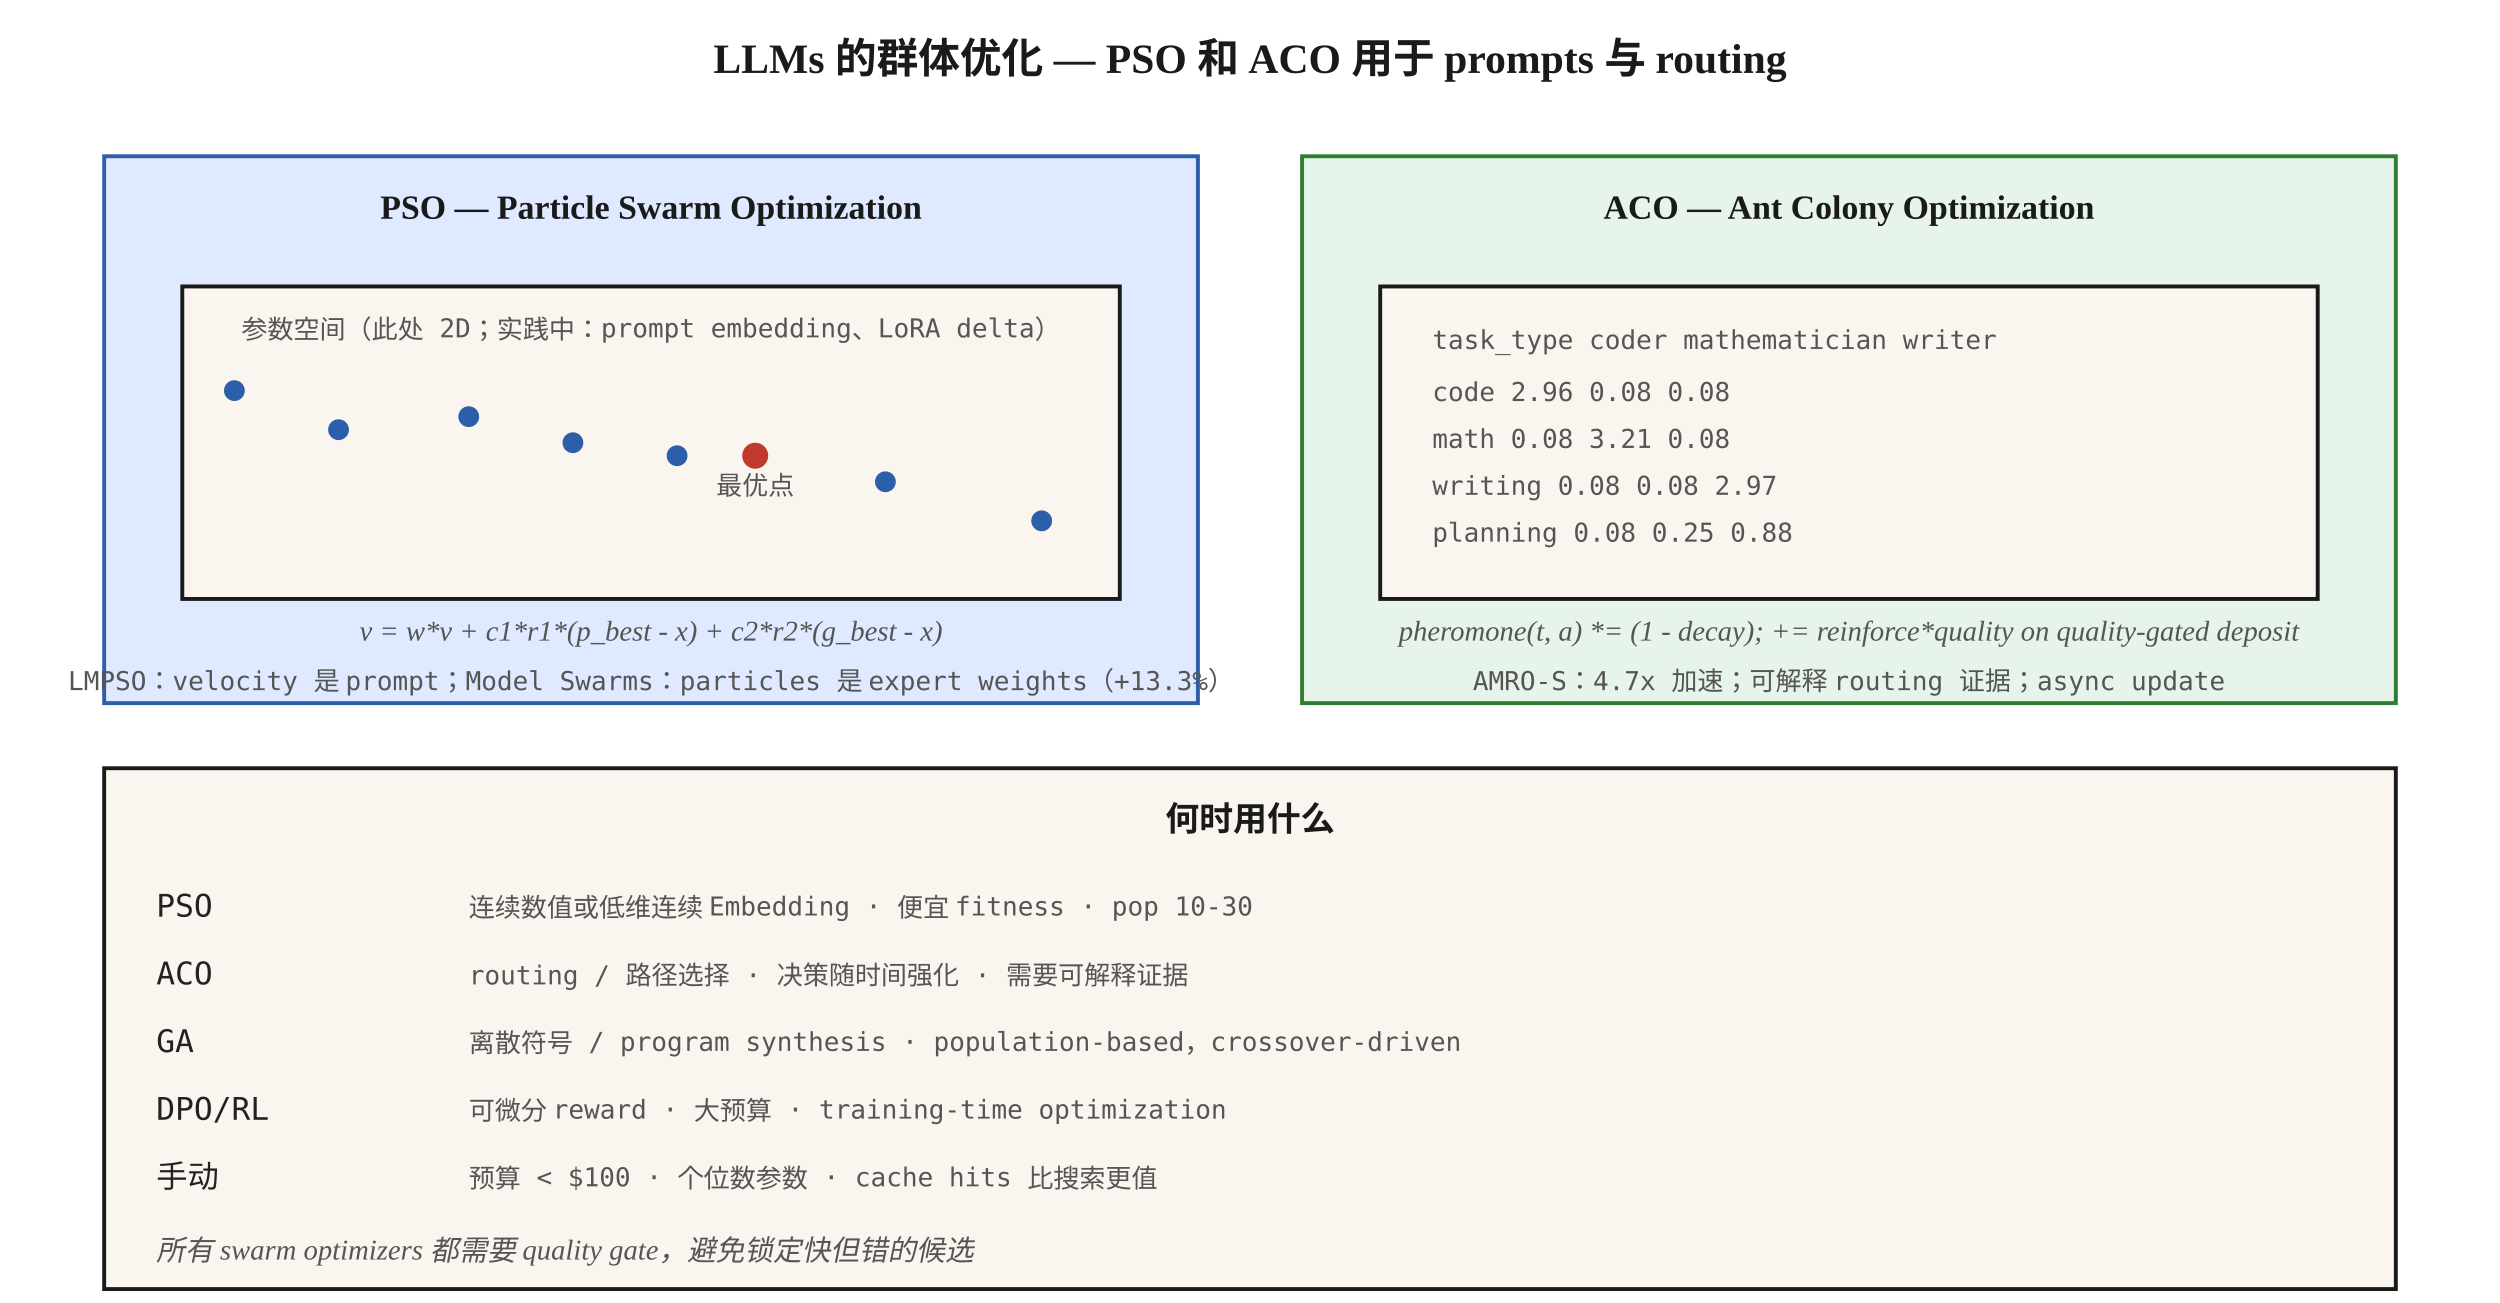
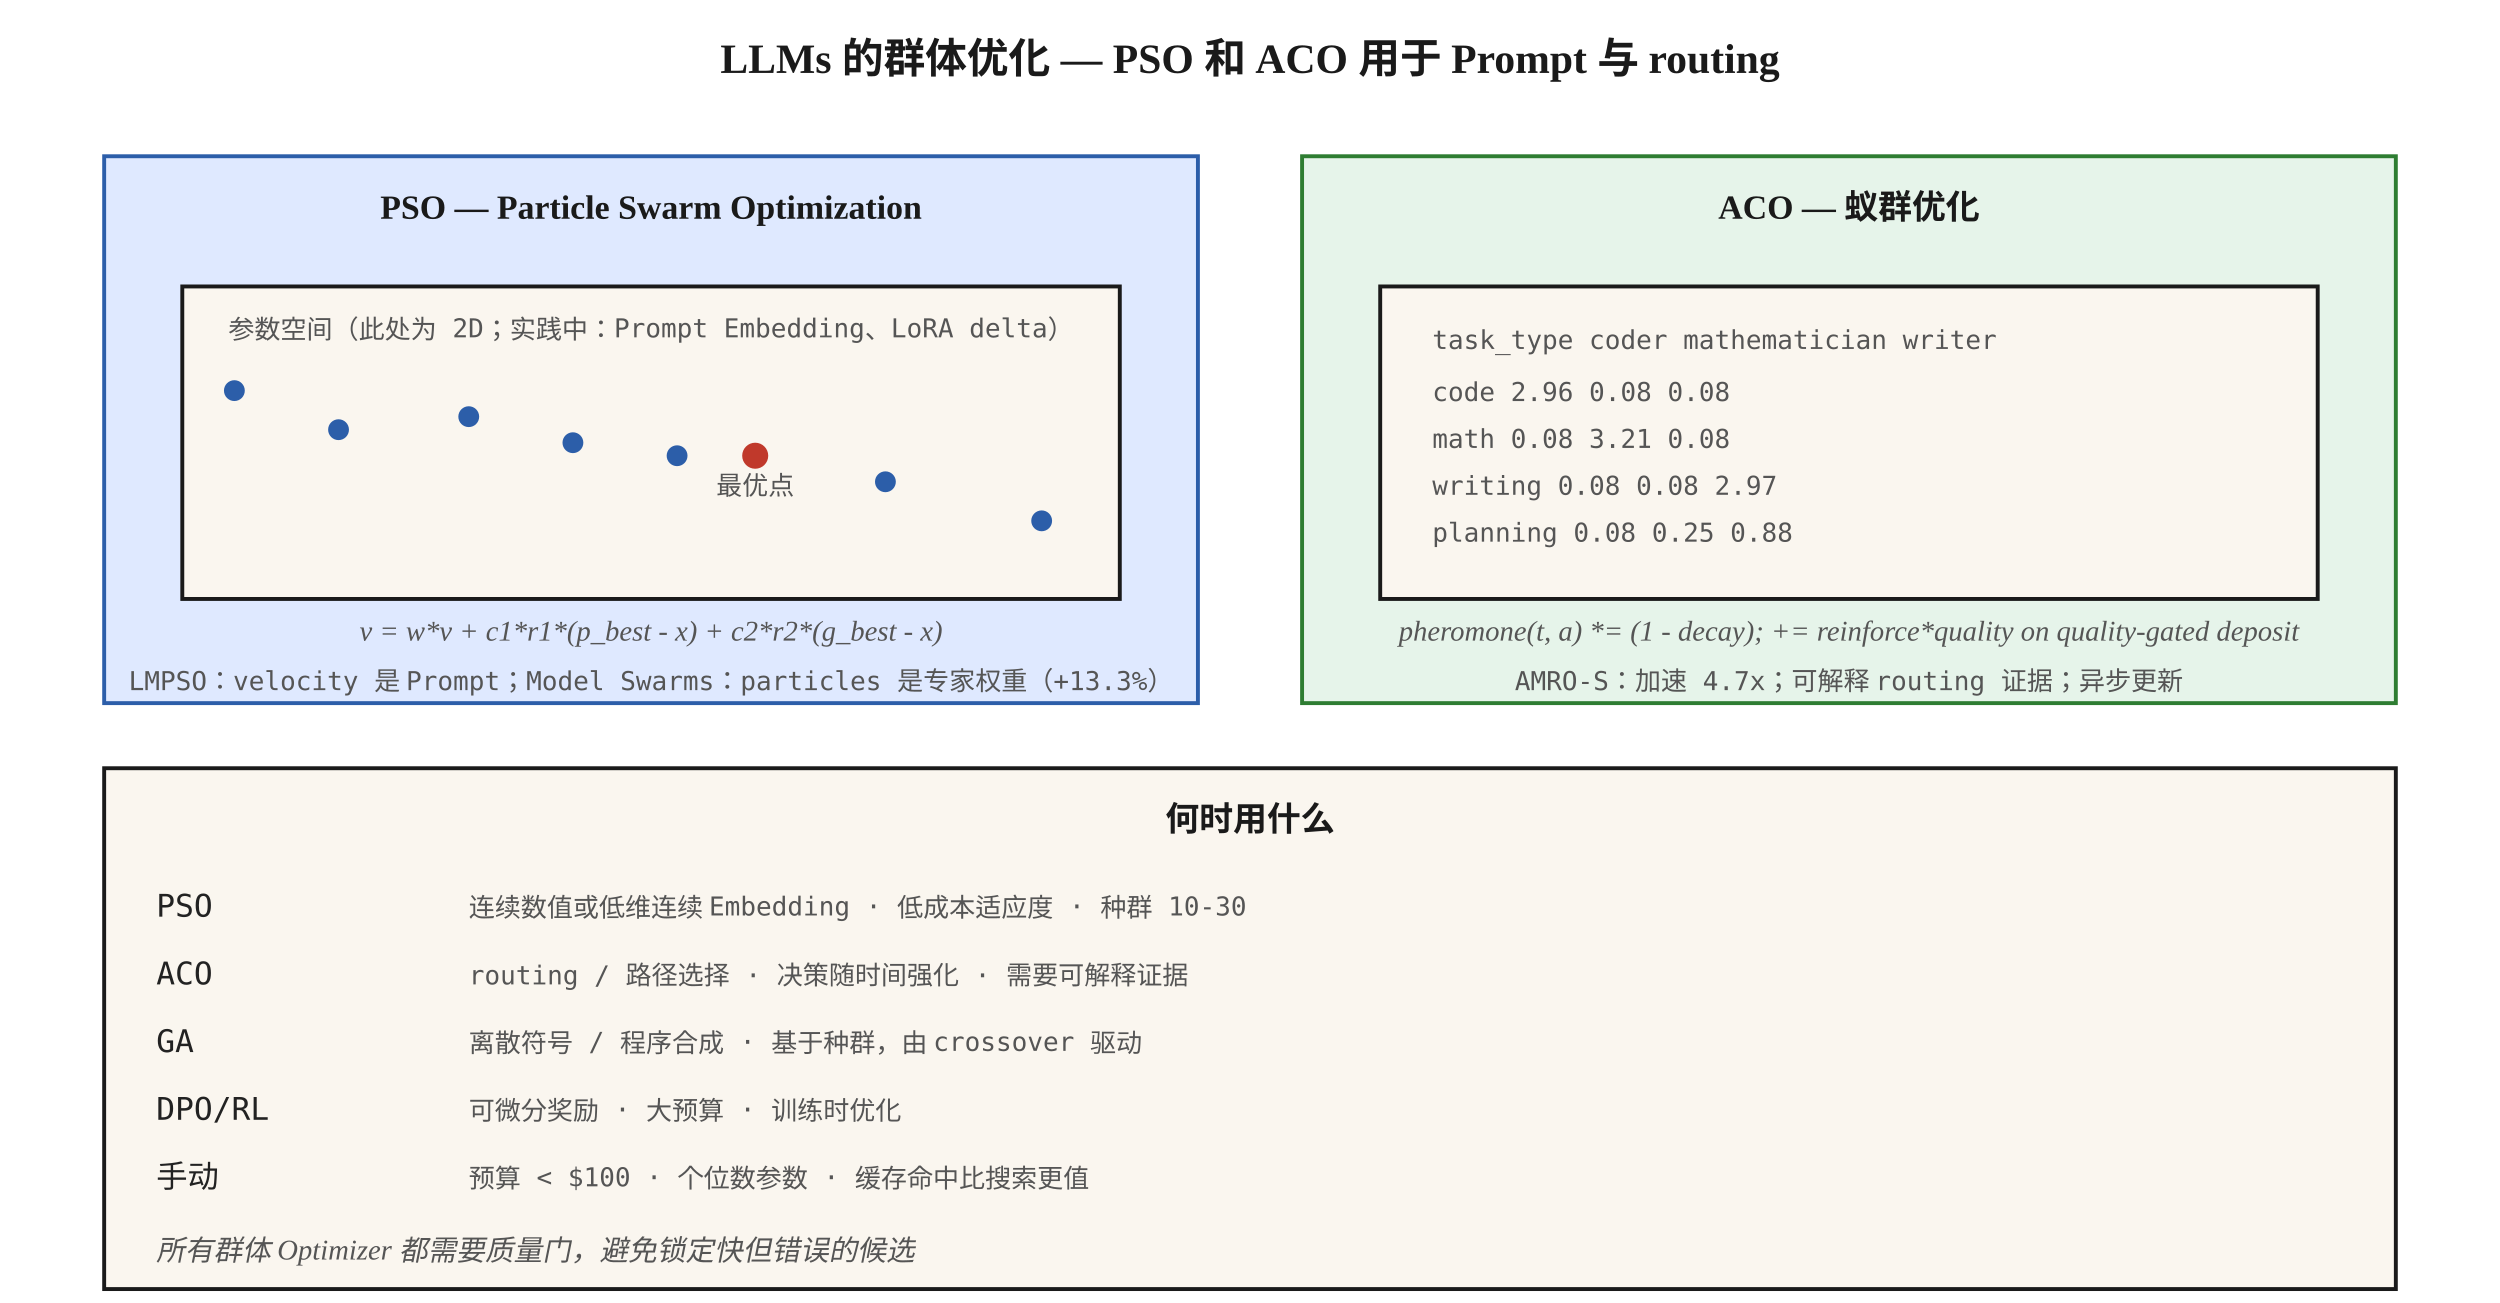
<svg xmlns="http://www.w3.org/2000/svg" viewBox="0 0 960 500" font-family="Georgia, 'Times New Roman', serif">
  <defs>
    <marker id="arrow" viewBox="0 0 10 10" refX="9" refY="5" markerWidth="6" markerHeight="6" orient="auto">
      <path d="M0,0 L10,5 L0,10 z" fill="#1a1a1a" />
    </marker>
    <style>
      .box { fill: #faf6ef; stroke: #1a1a1a; stroke-width: 1.5; }
      .cool { fill: #e6f4ea; stroke: #2e7d32; stroke-width: 1.5; }
      .cold { fill: #dfe9ff; stroke: #2c5ea9; stroke-width: 1.5; }
      .title { font-size: 16px; font-weight: 700; fill: #1a1a1a; }
      .head { font-size: 13px; font-weight: 700; fill: #1a1a1a; }
      .step { font-size: 12px; font-family: 'Menlo', monospace; fill: #222; }
      .small { font-size: 10px; font-family: 'Menlo', monospace; fill: #555; }
      .caption { font-size: 11px; fill: #555; font-style: italic; }
      .dot { fill: #2c5ea9; }
      .dot2 { fill: #c0392b; }
    </style>
  </defs>
-   <text x="480" y="28" text-anchor="middle" class="title">LLMs 的群体优化 — PSO 和 ACO 用于 prompts 与 routing</text>
+   <text x="480" y="28" text-anchor="middle" class="title">LLMs 的群体优化 — PSO 和 ACO 用于 Prompt 与 routing</text>
  <rect x="40" y="60" width="420" height="210" class="cold" />
  <text x="250" y="84" text-anchor="middle" class="head">PSO — Particle Swarm Optimization</text>
  <rect x="70" y="110" width="360" height="120" class="box" />
-   <text x="250" y="130" text-anchor="middle" class="small">参数空间（此处 2D；实践中：prompt embedding、LoRA delta）</text>
+   <text x="250" y="130" text-anchor="middle" class="small">参数空间（此处为 2D；实践中：Prompt Embedding、LoRA delta）</text>
  <circle cx="290" cy="175" r="5" class="dot2" />
  <text x="290" y="190" text-anchor="middle" class="small">最优点</text>
  <circle cx="90" cy="150" r="4" class="dot" />
  <circle cx="130" cy="165" r="4" class="dot" />
  <circle cx="180" cy="160" r="4" class="dot" />
  <circle cx="220" cy="170" r="4" class="dot" />
  <circle cx="260" cy="175" r="4" class="dot" />
  <circle cx="340" cy="185" r="4" class="dot" />
  <circle cx="400" cy="200" r="4" class="dot" />
  <text x="250" y="246" text-anchor="middle" class="caption">v = w*v + c1*r1*(p_best - x) + c2*r2*(g_best - x)</text>
-   <text x="250" y="265" text-anchor="middle" class="small">LMPSO：velocity 是 prompt；Model Swarms：particles 是 expert weights（+13.3%）</text>
+   <text x="250" y="265" text-anchor="middle" class="small">LMPSO：velocity 是 Prompt；Model Swarms：particles 是专家权重（+13.3%）</text>
  <rect x="500" y="60" width="420" height="210" class="cool" />
-   <text x="710" y="84" text-anchor="middle" class="head">ACO — Ant Colony Optimization</text>
+   <text x="710" y="84" text-anchor="middle" class="head">ACO — 蚁群优化</text>
  <rect x="530" y="110" width="360" height="120" class="box" />
  <text x="550" y="134" class="small">task_type    coder   mathematician   writer</text>
  <text x="550" y="154" class="small">code         2.96    0.08            0.08</text>
  <text x="550" y="172" class="small">math         0.08    3.21            0.08</text>
  <text x="550" y="190" class="small">writing      0.08    0.08            2.97</text>
  <text x="550" y="208" class="small">planning     0.08    0.25            0.88</text>
  <text x="710" y="246" text-anchor="middle" class="caption">pheromone(t, a) *= (1 - decay); += reinforce*quality on quality-gated deposit</text>
-   <text x="710" y="265" text-anchor="middle" class="small">AMRO-S：4.7x 加速；可解释 routing 证据；async update</text>
+   <text x="710" y="265" text-anchor="middle" class="small">AMRO-S：加速 4.7x；可解释 routing 证据；异步更新</text>
  <rect x="40" y="295" width="880" height="200" class="box" />
  <text x="480" y="319" text-anchor="middle" class="head">何时用什么</text>
  <text x="60" y="352" class="step">PSO</text>
-   <text x="180" y="352" class="small">连续数值或低维连续 Embedding · 便宜 fitness · pop 10-30</text>
+   <text x="180" y="352" class="small">连续数值或低维连续 Embedding · 低成本适应度 · 种群 10-30</text>
  <text x="60" y="378" class="step">ACO</text>
  <text x="180" y="378" class="small">routing / 路径选择 · 决策随时间强化 · 需要可解释证据</text>
  <text x="60" y="404" class="step">GA</text>
-   <text x="180" y="404" class="small">离散符号 / program synthesis · population-based，crossover-driven</text>
+   <text x="180" y="404" class="small">离散符号 / 程序合成 · 基于种群，由 crossover 驱动</text>
  <text x="60" y="430" class="step">DPO/RL</text>
-   <text x="180" y="430" class="small">可微分 reward · 大预算 · training-time optimization</text>
+   <text x="180" y="430" class="small">可微分奖励 · 大预算 · 训练时优化</text>
  <text x="60" y="456" class="step">手动</text>
-   <text x="180" y="456" class="small">预算 &lt; $100 · 个位数参数 · cache hits 比搜索更值</text>
-   <text x="60" y="484" class="caption">所有 swarm optimizers 都需要 quality gate，避免锁定快但错的候选</text>
+   <text x="180" y="456" class="small">预算 &lt; $100 · 个位数参数 · 缓存命中比搜索更值</text>
+   <text x="60" y="484" class="caption">所有群体 Optimizer 都需要质量门，避免锁定快但错误的候选</text>
</svg>
